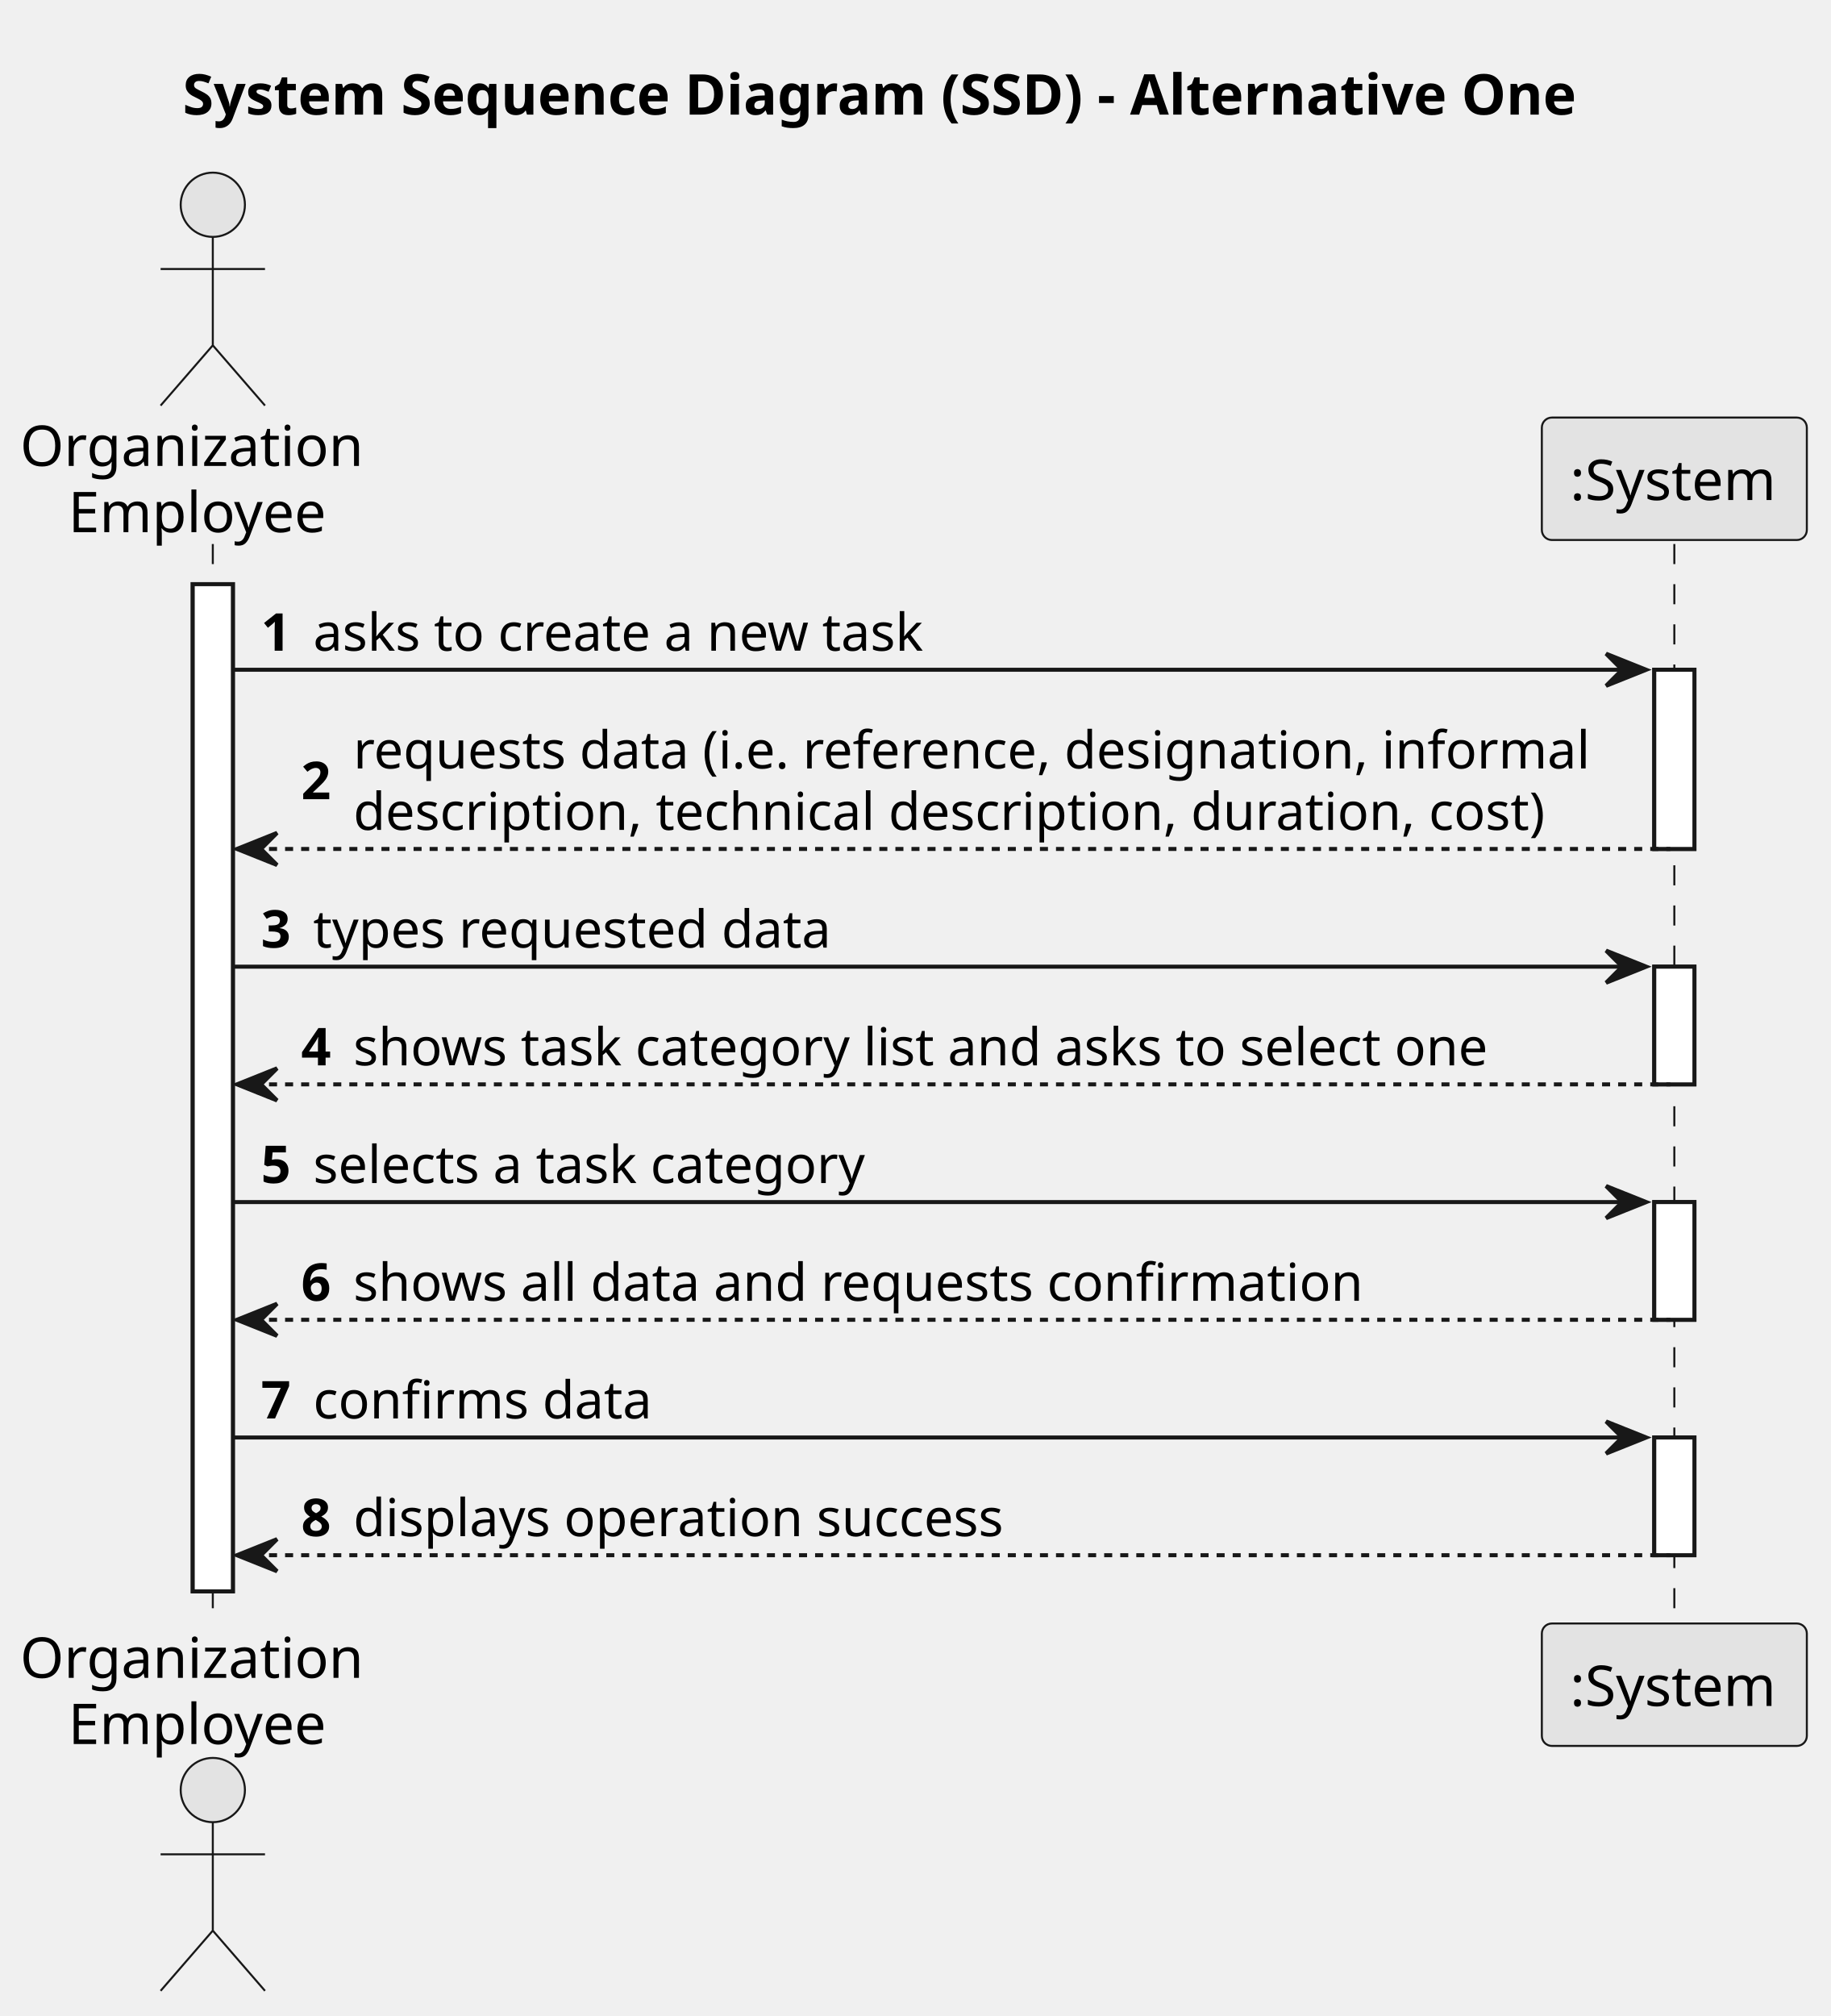
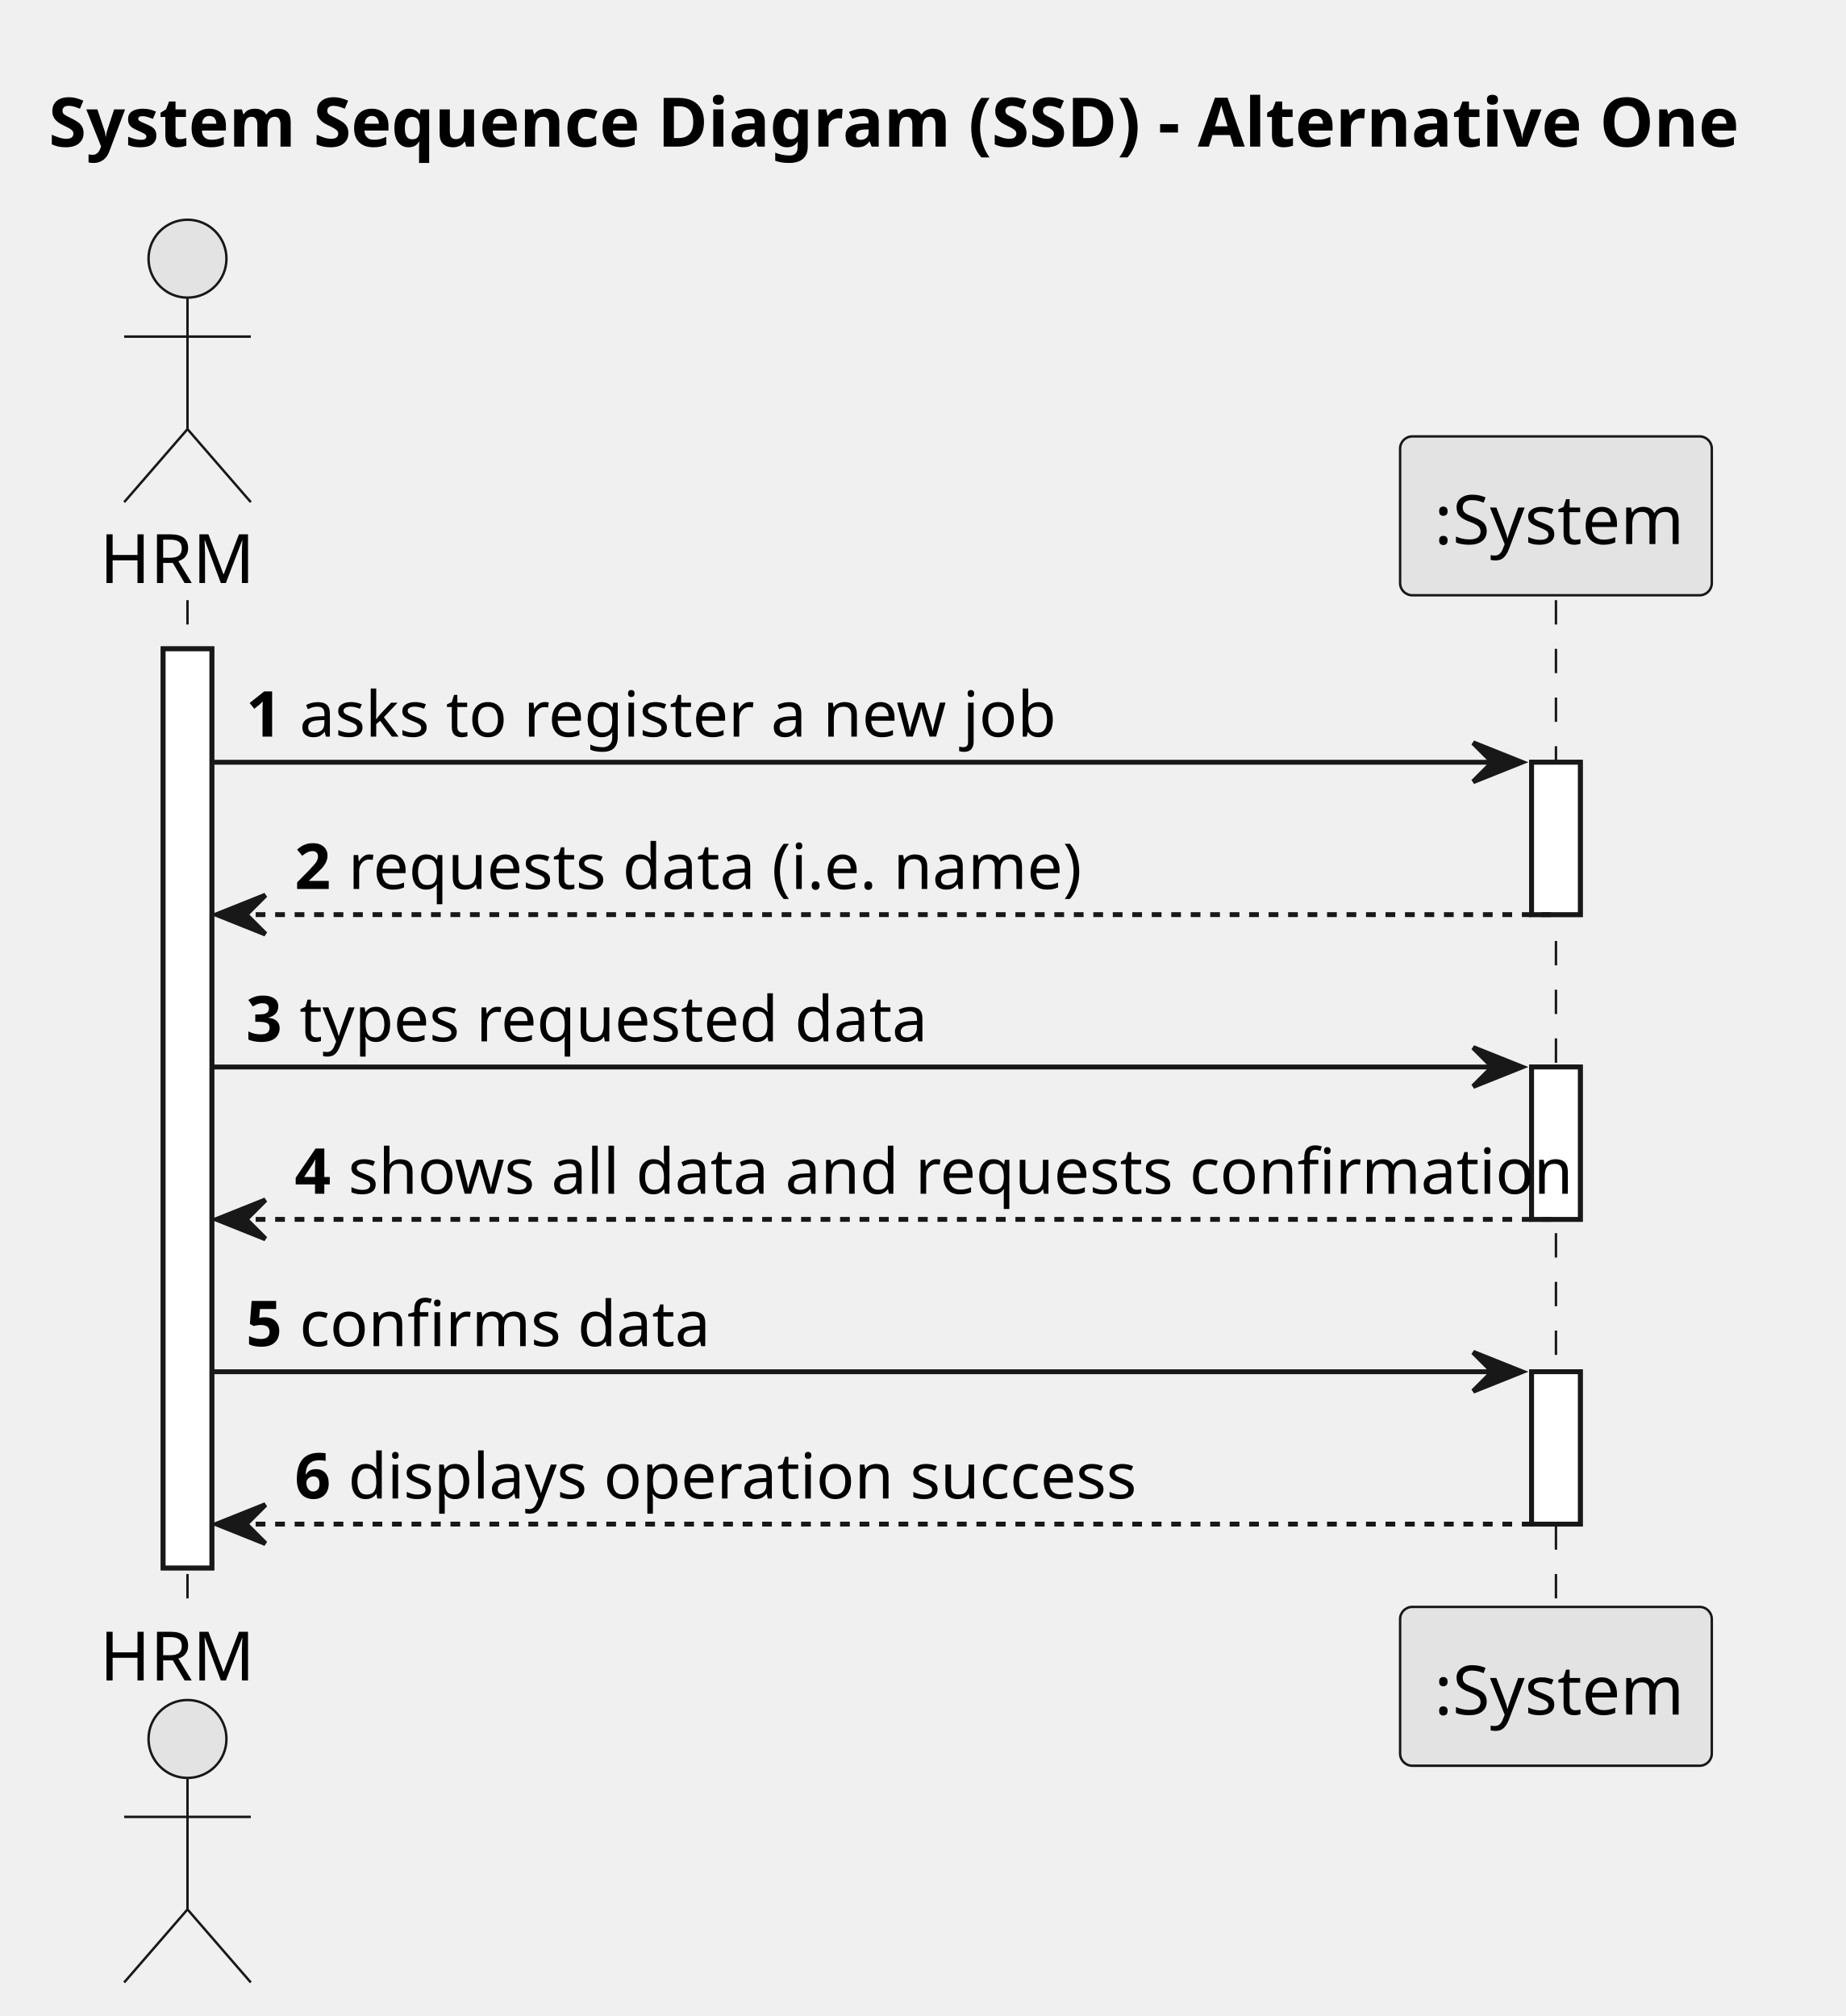
- <svg xmlns="http://www.w3.org/2000/svg" contentStyleType="text/css" height="502px" preserveAspectRatio="none" style="width:456px;height:502px;background:#FFFFFF;" version="1.1" viewBox="0 0 456 502" width="456px" zoomAndPan="magnify">
+ <svg xmlns="http://www.w3.org/2000/svg" contentStyleType="text/css" height="414px" preserveAspectRatio="none" style="width:379px;height:414px;background:#FFFFFF;" version="1.1" viewBox="0 0 379 414" width="379px" zoomAndPan="magnify">
  <defs />
  <g>
-     <text fill="#000000" font-family="sans-serif" font-size="14" font-weight="bold" lengthAdjust="spacing" textLength="363" x="45.5" y="28.535">System Sequence Diagram (SSD) - Alternative One</text>
-     <rect fill="#FFFFFF" height="250.795" style="stroke:#181818;stroke-width:1.0;" width="10" x="48" y="145.465" />
-     <rect fill="#FFFFFF" height="44.621" style="stroke:#181818;stroke-width:1.0;" width="10" x="412" y="166.775" />
-     <rect fill="#FFFFFF" height="29.311" style="stroke:#181818;stroke-width:1.0;" width="10" x="412" y="240.707" />
-     <rect fill="#FFFFFF" height="29.311" style="stroke:#181818;stroke-width:1.0;" width="10" x="412" y="299.328" />
-     <rect fill="#FFFFFF" height="29.311" style="stroke:#181818;stroke-width:1.0;" width="10" x="412" y="357.949" />
-     <line style="stroke:#181818;stroke-width:0.5;stroke-dasharray:5.0,5.0;" x1="53" x2="53" y1="135.465" y2="405.26" />
-     <line style="stroke:#181818;stroke-width:0.5;stroke-dasharray:5.0,5.0;" x1="417" x2="417" y1="135.465" y2="405.26" />
-     <text fill="#000000" font-family="sans-serif" font-size="14" lengthAdjust="spacing" textLength="90" x="5" y="116.023">Organization</text>
-     <text fill="#000000" font-family="sans-serif" font-size="14" lengthAdjust="spacing" textLength="66" x="17" y="132.512">Employee</text>
-     <ellipse cx="53" cy="50.988" fill="#E3E3E3" rx="8" ry="8" style="stroke:#181818;stroke-width:0.5;" />
-     <path d="M53,58.988 L53,85.988 M40,66.988 L66,66.988 M53,85.988 L40,100.988 M53,85.988 L66,100.988 " fill="none" style="stroke:#181818;stroke-width:0.5;" />
-     <text fill="#000000" font-family="sans-serif" font-size="14" lengthAdjust="spacing" textLength="90" x="5" y="417.795">Organization</text>
-     <text fill="#000000" font-family="sans-serif" font-size="14" lengthAdjust="spacing" textLength="66" x="17" y="434.283">Employee</text>
-     <ellipse cx="53" cy="445.736" fill="#E3E3E3" rx="8" ry="8" style="stroke:#181818;stroke-width:0.5;" />
-     <path d="M53,453.736 L53,480.736 M40,461.736 L66,461.736 M53,480.736 L40,495.736 M53,480.736 L66,495.736 " fill="none" style="stroke:#181818;stroke-width:0.5;" />
-     <rect fill="#E3E3E3" height="30.488" rx="2.5" ry="2.5" style="stroke:#181818;stroke-width:0.5;" width="66" x="384" y="103.977" />
-     <text fill="#000000" font-family="sans-serif" font-size="14" lengthAdjust="spacing" textLength="52" x="391" y="124.512">:System</text>
-     <rect fill="#E3E3E3" height="30.488" rx="2.5" ry="2.5" style="stroke:#181818;stroke-width:0.5;" width="66" x="384" y="404.26" />
-     <text fill="#000000" font-family="sans-serif" font-size="14" lengthAdjust="spacing" textLength="52" x="391" y="424.795">:System</text>
-     <rect fill="#FFFFFF" height="250.795" style="stroke:#181818;stroke-width:1.0;" width="10" x="48" y="145.465" />
-     <rect fill="#FFFFFF" height="44.621" style="stroke:#181818;stroke-width:1.0;" width="10" x="412" y="166.775" />
-     <rect fill="#FFFFFF" height="29.311" style="stroke:#181818;stroke-width:1.0;" width="10" x="412" y="240.707" />
-     <rect fill="#FFFFFF" height="29.311" style="stroke:#181818;stroke-width:1.0;" width="10" x="412" y="299.328" />
-     <rect fill="#FFFFFF" height="29.311" style="stroke:#181818;stroke-width:1.0;" width="10" x="412" y="357.949" />
-     <polygon fill="#181818" points="400,162.775,410,166.775,400,170.775,404,166.775" style="stroke:#181818;stroke-width:1.0;" />
-     <line style="stroke:#181818;stroke-width:1.0;" x1="58" x2="406" y1="166.775" y2="166.775" />
-     <text fill="#000000" font-family="sans-serif" font-size="13" font-weight="bold" lengthAdjust="spacing" textLength="9" x="65" y="162.033">1</text>
-     <text fill="#000000" font-family="sans-serif" font-size="13" lengthAdjust="spacing" textLength="159" x="78" y="162.033">asks to create a new task</text>
-     <polygon fill="#181818" points="69,207.397,59,211.397,69,215.397,65,211.397" style="stroke:#181818;stroke-width:1.0;" />
-     <line style="stroke:#181818;stroke-width:1.0;stroke-dasharray:2.0,2.0;" x1="63" x2="416" y1="211.397" y2="211.397" />
-     <text fill="#000000" font-family="sans-serif" font-size="13" font-weight="bold" lengthAdjust="spacing" textLength="9" x="75" y="198.999">2</text>
-     <text fill="#000000" font-family="sans-serif" font-size="13" lengthAdjust="spacing" textLength="317" x="88" y="191.344">requests data (i.e. reference, designation, informal</text>
-     <text fill="#000000" font-family="sans-serif" font-size="13" lengthAdjust="spacing" textLength="311" x="88" y="206.654">description, technical description, duration, cost)</text>
-     <polygon fill="#181818" points="400,236.707,410,240.707,400,244.707,404,240.707" style="stroke:#181818;stroke-width:1.0;" />
-     <line style="stroke:#181818;stroke-width:1.0;" x1="58" x2="406" y1="240.707" y2="240.707" />
-     <text fill="#000000" font-family="sans-serif" font-size="13" font-weight="bold" lengthAdjust="spacing" textLength="9" x="65" y="235.965">3</text>
-     <text fill="#000000" font-family="sans-serif" font-size="13" lengthAdjust="spacing" textLength="131" x="78" y="235.965">types requested data</text>
-     <polygon fill="#181818" points="69,266.018,59,270.018,69,274.018,65,270.018" style="stroke:#181818;stroke-width:1.0;" />
-     <line style="stroke:#181818;stroke-width:1.0;stroke-dasharray:2.0,2.0;" x1="63" x2="416" y1="270.018" y2="270.018" />
-     <text fill="#000000" font-family="sans-serif" font-size="13" font-weight="bold" lengthAdjust="spacing" textLength="9" x="75" y="265.275">4</text>
-     <text fill="#000000" font-family="sans-serif" font-size="13" lengthAdjust="spacing" textLength="298" x="88" y="265.275">shows task category list and asks to select one</text>
-     <polygon fill="#181818" points="400,295.328,410,299.328,400,303.328,404,299.328" style="stroke:#181818;stroke-width:1.0;" />
-     <line style="stroke:#181818;stroke-width:1.0;" x1="58" x2="406" y1="299.328" y2="299.328" />
-     <text fill="#000000" font-family="sans-serif" font-size="13" font-weight="bold" lengthAdjust="spacing" textLength="9" x="65" y="294.586">5</text>
-     <text fill="#000000" font-family="sans-serif" font-size="13" lengthAdjust="spacing" textLength="144" x="78" y="294.586">selects a task category</text>
-     <polygon fill="#181818" points="69,324.639,59,328.639,69,332.639,65,328.639" style="stroke:#181818;stroke-width:1.0;" />
-     <line style="stroke:#181818;stroke-width:1.0;stroke-dasharray:2.0,2.0;" x1="63" x2="416" y1="328.639" y2="328.639" />
-     <text fill="#000000" font-family="sans-serif" font-size="13" font-weight="bold" lengthAdjust="spacing" textLength="9" x="75" y="323.897">6</text>
-     <text fill="#000000" font-family="sans-serif" font-size="13" lengthAdjust="spacing" textLength="260" x="88" y="323.897">shows all data and requests confirmation</text>
-     <polygon fill="#181818" points="400,353.949,410,357.949,400,361.949,404,357.949" style="stroke:#181818;stroke-width:1.0;" />
-     <line style="stroke:#181818;stroke-width:1.0;" x1="58" x2="406" y1="357.949" y2="357.949" />
-     <text fill="#000000" font-family="sans-serif" font-size="13" font-weight="bold" lengthAdjust="spacing" textLength="9" x="65" y="353.207">7</text>
-     <text fill="#000000" font-family="sans-serif" font-size="13" lengthAdjust="spacing" textLength="87" x="78" y="353.207">confirms data</text>
-     <polygon fill="#181818" points="69,383.26,59,387.26,69,391.26,65,387.26" style="stroke:#181818;stroke-width:1.0;" />
-     <line style="stroke:#181818;stroke-width:1.0;stroke-dasharray:2.0,2.0;" x1="63" x2="416" y1="387.26" y2="387.26" />
-     <text fill="#000000" font-family="sans-serif" font-size="13" font-weight="bold" lengthAdjust="spacing" textLength="9" x="75" y="382.518">8</text>
-     <text fill="#000000" font-family="sans-serif" font-size="13" lengthAdjust="spacing" textLength="170" x="88" y="382.518">displays operation success</text>
+     <text fill="#000000" font-family="sans-serif" font-size="14" font-weight="bold" lengthAdjust="spacing" textLength="351" x="10" y="30.107">System Sequence Diagram (SSD) - Alternative One</text>
+     <rect fill="#FFFFFF" height="188.746" style="stroke:#181818;stroke-width:1.0;" width="10" x="33.5" y="133.242" />
+     <rect fill="#FFFFFF" height="31.291" style="stroke:#181818;stroke-width:1.0;" width="10" x="314.5" y="156.533" />
+     <rect fill="#FFFFFF" height="31.291" style="stroke:#181818;stroke-width:1.0;" width="10" x="314.5" y="219.115" />
+     <rect fill="#FFFFFF" height="31.291" style="stroke:#181818;stroke-width:1.0;" width="10" x="314.5" y="281.697" />
+     <line style="stroke:#181818;stroke-width:0.5;stroke-dasharray:5.0,5.0;" x1="38.5" x2="38.5" y1="123.242" y2="330.988" />
+     <line style="stroke:#181818;stroke-width:0.5;stroke-dasharray:5.0,5.0;" x1="319.5" x2="319.5" y1="123.242" y2="330.988" />
+     <text fill="#000000" font-family="sans-serif" font-size="14" lengthAdjust="spacing" textLength="30" x="20.5" y="119.728">HRM</text>
+     <ellipse cx="38.5" cy="53.121" fill="#E3E3E3" rx="8" ry="8" style="stroke:#181818;stroke-width:0.5;" />
+     <path d="M38.5,61.121 L38.5,88.121 M25.5,69.121 L51.5,69.121 M38.5,88.121 L25.5,103.121 M38.5,88.121 L51.5,103.121 " fill="none" style="stroke:#181818;stroke-width:0.5;" />
+     <text fill="#000000" font-family="sans-serif" font-size="14" lengthAdjust="spacing" textLength="30" x="20.5" y="345.096">HRM</text>
+     <ellipse cx="38.5" cy="357.109" fill="#E3E3E3" rx="8" ry="8" style="stroke:#181818;stroke-width:0.5;" />
+     <path d="M38.5,365.109 L38.5,392.109 M25.5,373.109 L51.5,373.109 M38.5,392.109 L25.5,407.109 M38.5,392.109 L51.5,407.109 " fill="none" style="stroke:#181818;stroke-width:0.5;" />
+     <rect fill="#E3E3E3" height="32.621" rx="2.5" ry="2.5" style="stroke:#181818;stroke-width:0.5;" width="64" x="287.5" y="89.621" />
+     <text fill="#000000" font-family="sans-serif" font-size="14" lengthAdjust="spacing" textLength="50" x="294.5" y="111.728">:System</text>
+     <rect fill="#E3E3E3" height="32.621" rx="2.5" ry="2.5" style="stroke:#181818;stroke-width:0.5;" width="64" x="287.5" y="329.988" />
+     <text fill="#000000" font-family="sans-serif" font-size="14" lengthAdjust="spacing" textLength="50" x="294.5" y="352.096">:System</text>
+     <rect fill="#FFFFFF" height="188.746" style="stroke:#181818;stroke-width:1.0;" width="10" x="33.5" y="133.242" />
+     <rect fill="#FFFFFF" height="31.291" style="stroke:#181818;stroke-width:1.0;" width="10" x="314.5" y="156.533" />
+     <rect fill="#FFFFFF" height="31.291" style="stroke:#181818;stroke-width:1.0;" width="10" x="314.5" y="219.115" />
+     <rect fill="#FFFFFF" height="31.291" style="stroke:#181818;stroke-width:1.0;" width="10" x="314.5" y="281.697" />
+     <polygon fill="#181818" points="302.5,152.533,312.5,156.533,302.5,160.533,306.5,156.533" style="stroke:#181818;stroke-width:1.0;" />
+     <line style="stroke:#181818;stroke-width:1.0;" x1="43.5" x2="308.5" y1="156.533" y2="156.533" />
+     <text fill="#000000" font-family="sans-serif" font-size="13" font-weight="bold" lengthAdjust="spacing" textLength="7" x="50.5" y="151.27">1</text>
+     <text fill="#000000" font-family="sans-serif" font-size="13" lengthAdjust="spacing" textLength="149" x="61.5" y="151.27">asks to register a new job</text>
+     <polygon fill="#181818" points="54.5,183.824,44.5,187.824,54.5,191.824,50.5,187.824" style="stroke:#181818;stroke-width:1.0;" />
+     <line style="stroke:#181818;stroke-width:1.0;stroke-dasharray:2.0,2.0;" x1="48.5" x2="318.5" y1="187.824" y2="187.824" />
+     <text fill="#000000" font-family="sans-serif" font-size="13" font-weight="bold" lengthAdjust="spacing" textLength="7" x="60.5" y="182.561">2</text>
+     <text fill="#000000" font-family="sans-serif" font-size="13" lengthAdjust="spacing" textLength="145" x="71.5" y="182.561">requests data (i.e. name)</text>
+     <polygon fill="#181818" points="302.5,215.115,312.5,219.115,302.5,223.115,306.5,219.115" style="stroke:#181818;stroke-width:1.0;" />
+     <line style="stroke:#181818;stroke-width:1.0;" x1="43.5" x2="308.5" y1="219.115" y2="219.115" />
+     <text fill="#000000" font-family="sans-serif" font-size="13" font-weight="bold" lengthAdjust="spacing" textLength="7" x="50.5" y="213.852">3</text>
+     <text fill="#000000" font-family="sans-serif" font-size="13" lengthAdjust="spacing" textLength="122" x="61.5" y="213.852">types requested data</text>
+     <polygon fill="#181818" points="54.5,246.406,44.5,250.406,54.5,254.406,50.5,250.406" style="stroke:#181818;stroke-width:1.0;" />
+     <line style="stroke:#181818;stroke-width:1.0;stroke-dasharray:2.0,2.0;" x1="48.5" x2="318.5" y1="250.406" y2="250.406" />
+     <text fill="#000000" font-family="sans-serif" font-size="13" font-weight="bold" lengthAdjust="spacing" textLength="7" x="60.5" y="245.144">4</text>
+     <text fill="#000000" font-family="sans-serif" font-size="13" lengthAdjust="spacing" textLength="236" x="71.5" y="245.144">shows all data and requests confirmation</text>
+     <polygon fill="#181818" points="302.5,277.697,312.5,281.697,302.5,285.697,306.5,281.697" style="stroke:#181818;stroke-width:1.0;" />
+     <line style="stroke:#181818;stroke-width:1.0;" x1="43.5" x2="308.5" y1="281.697" y2="281.697" />
+     <text fill="#000000" font-family="sans-serif" font-size="13" font-weight="bold" lengthAdjust="spacing" textLength="7" x="50.5" y="276.435">5</text>
+     <text fill="#000000" font-family="sans-serif" font-size="13" lengthAdjust="spacing" textLength="78" x="61.5" y="276.435">confirms data</text>
+     <polygon fill="#181818" points="54.5,308.988,44.5,312.988,54.5,316.988,50.5,312.988" style="stroke:#181818;stroke-width:1.0;" />
+     <line style="stroke:#181818;stroke-width:1.0;stroke-dasharray:2.0,2.0;" x1="48.5" x2="318.5" y1="312.988" y2="312.988" />
+     <text fill="#000000" font-family="sans-serif" font-size="13" font-weight="bold" lengthAdjust="spacing" textLength="7" x="60.5" y="307.726">6</text>
+     <text fill="#000000" font-family="sans-serif" font-size="13" lengthAdjust="spacing" textLength="158" x="71.5" y="307.726">displays operation success</text>
  </g>
</svg>
